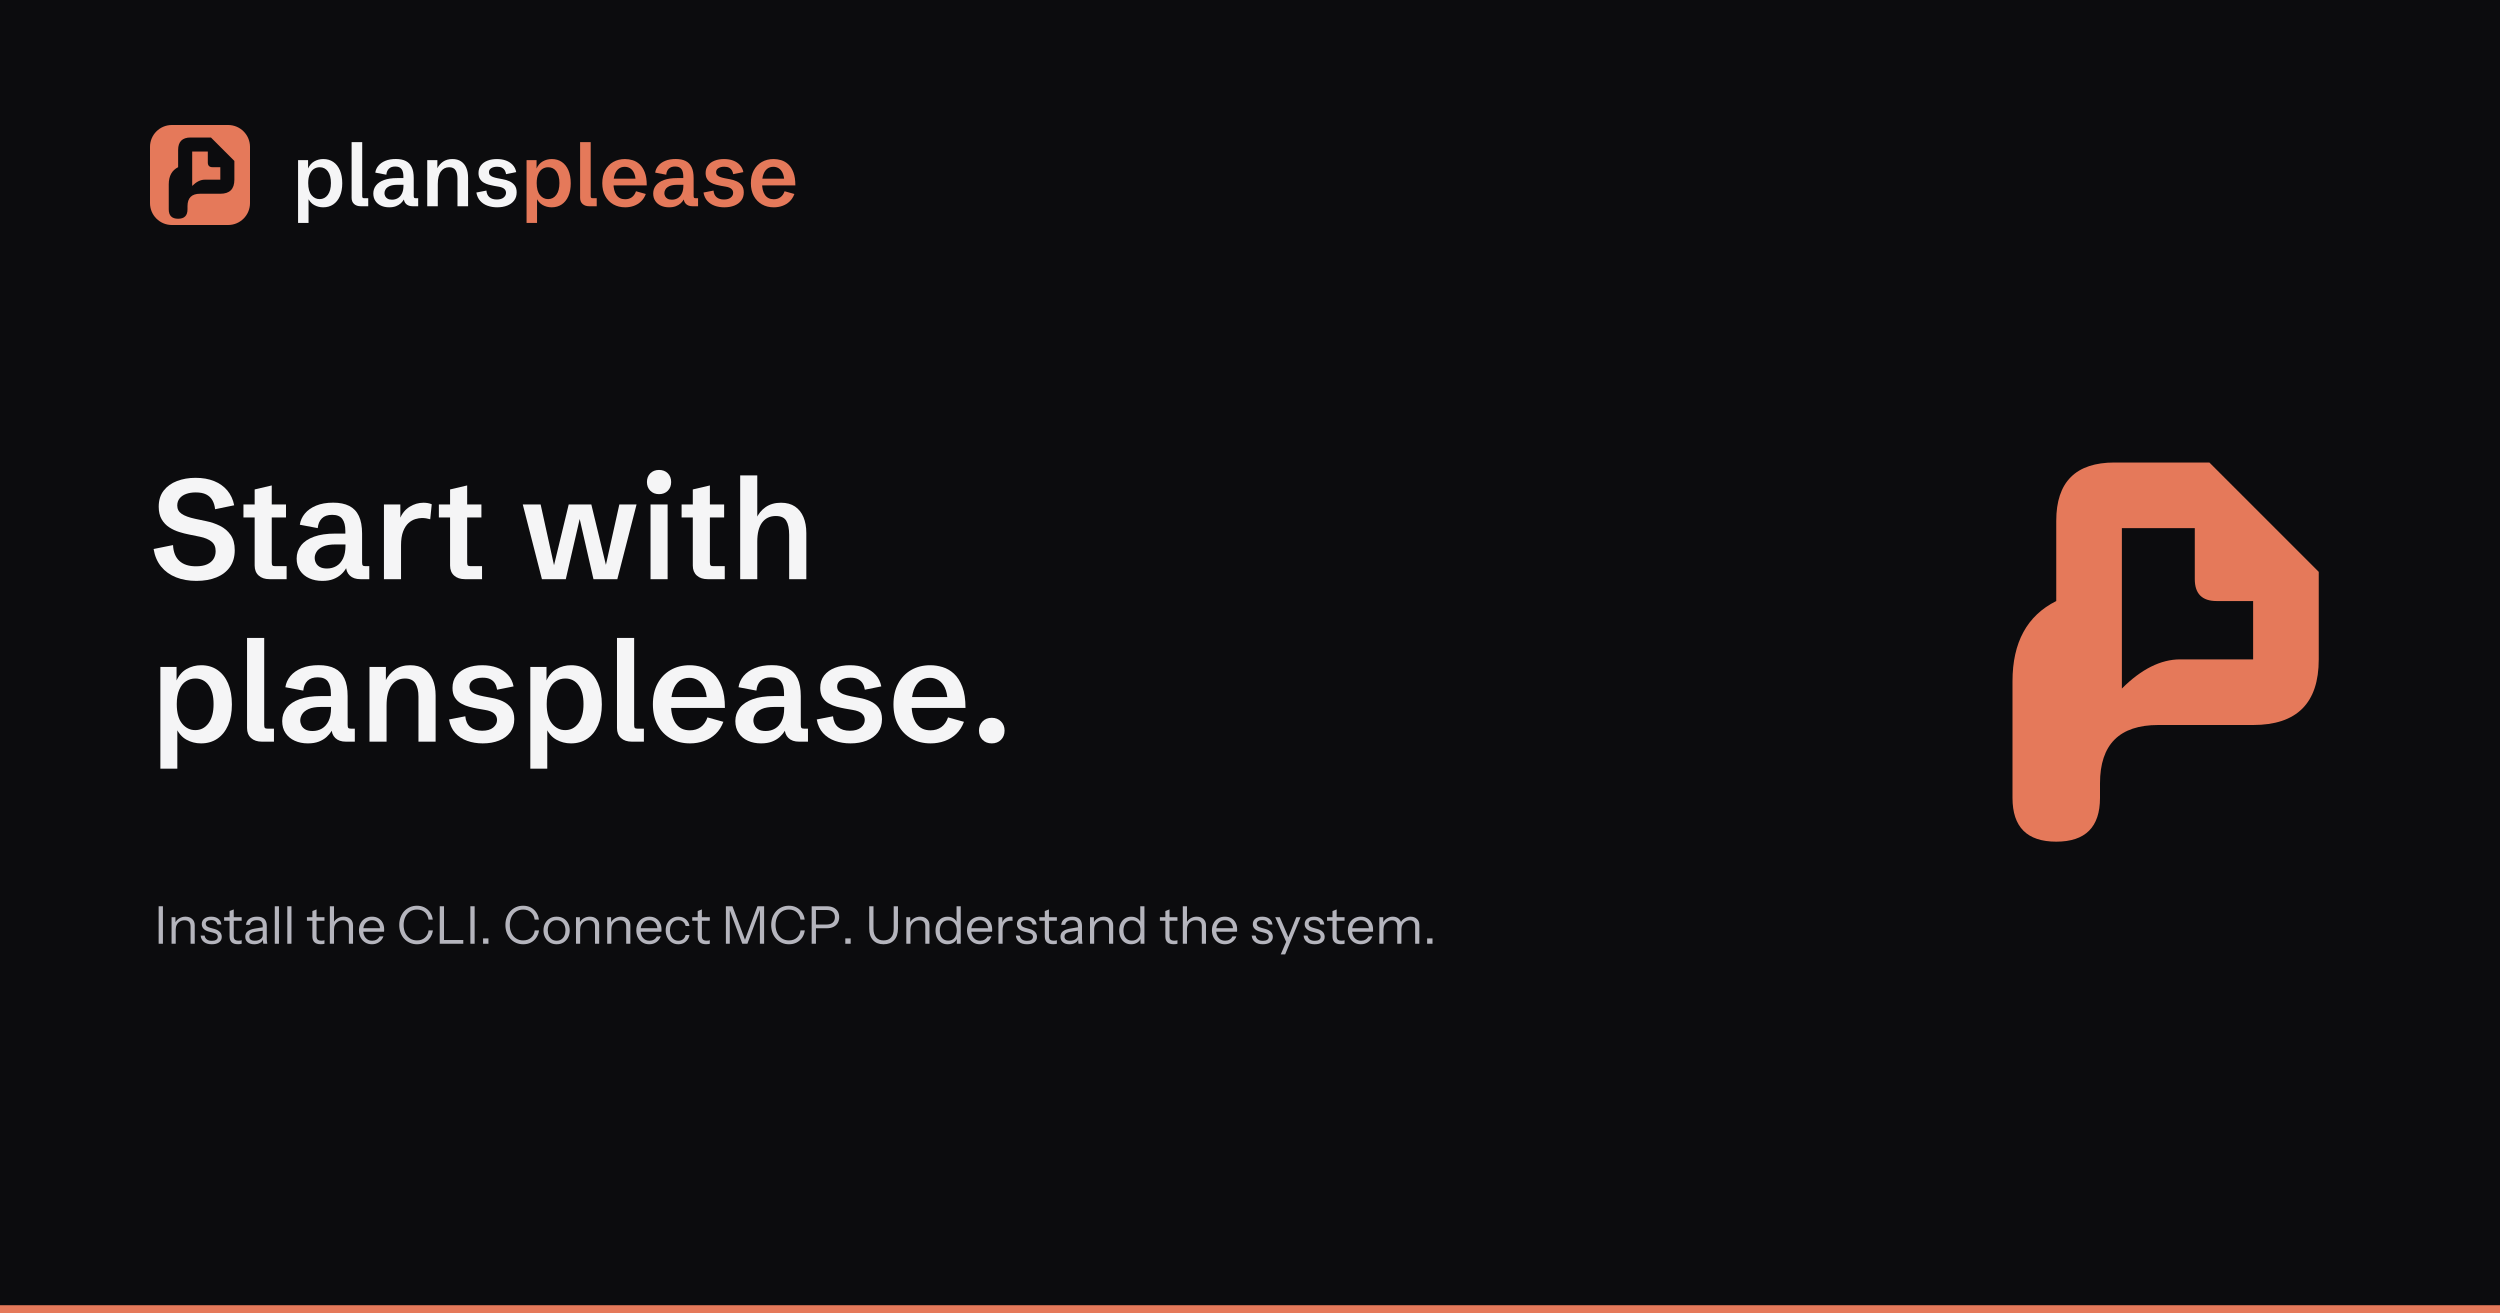
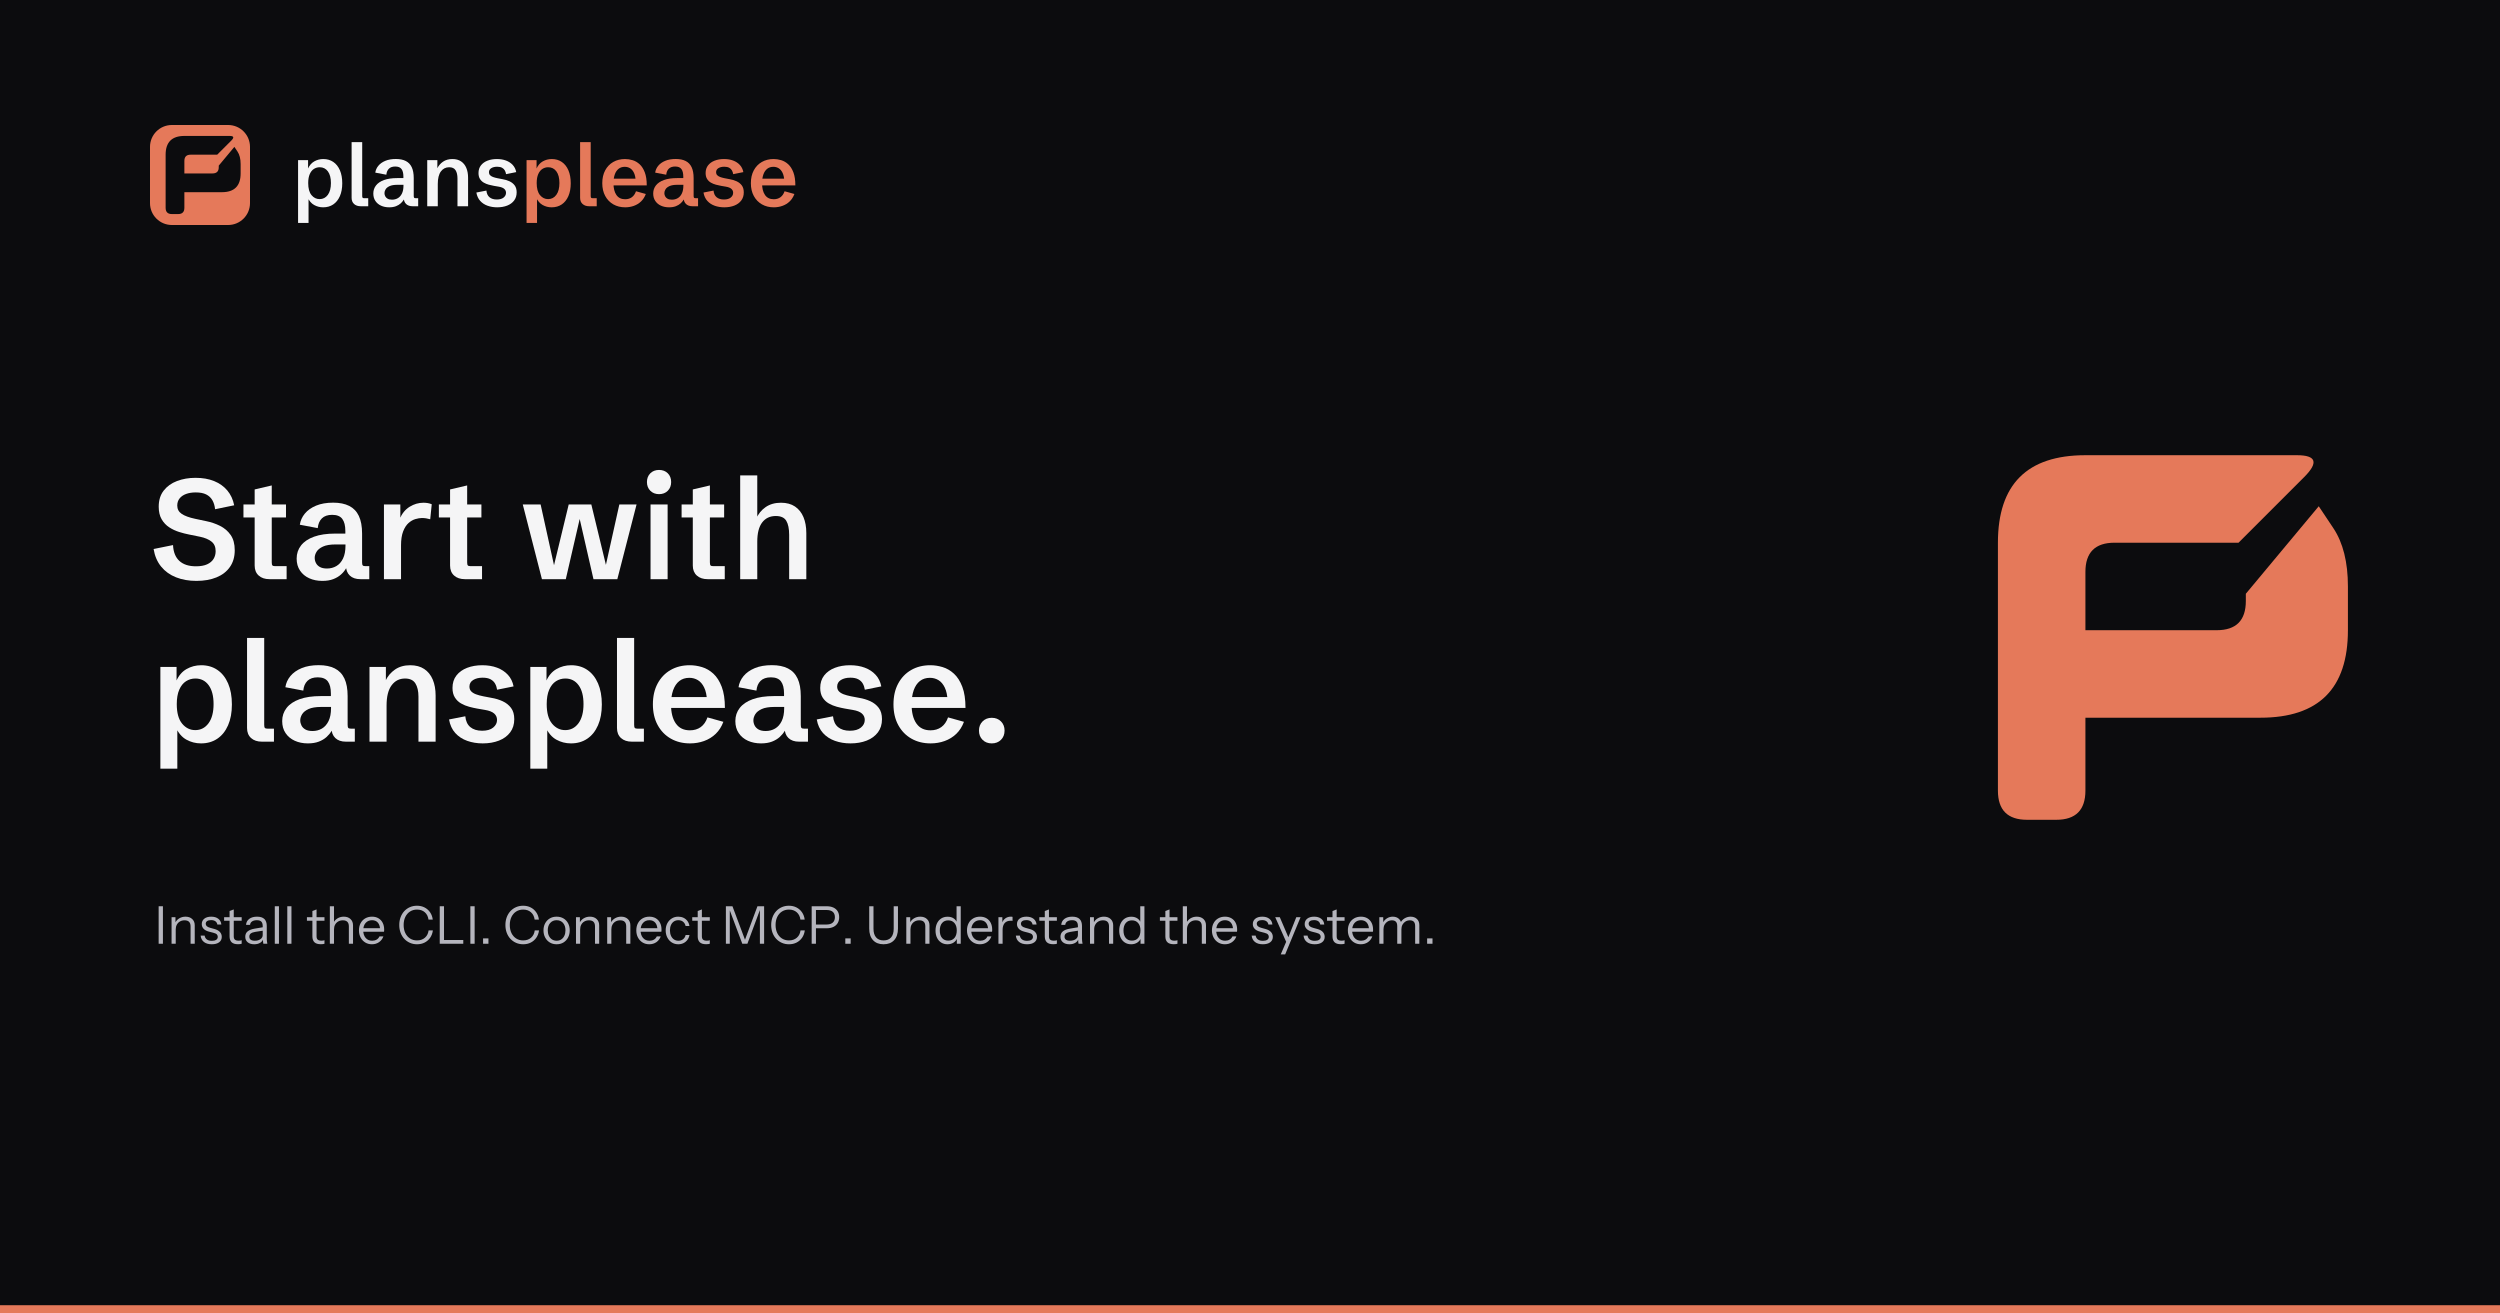
<svg xmlns="http://www.w3.org/2000/svg" viewBox="0 0 1200 630" width="1200" height="630">
  <rect width="1200" height="630" fill="#0c0c0e" />
  <path d="M0 629H1200" stroke="#e5795a" stroke-width="5" />
  <g transform="translate(72 60) scale(.75)">
    <rect width="64" height="64" rx="14" fill="#e5795a" />
-     <path d="M26 8H39L54 23V35Q54 44 45 44H32Q24 44 24 52V54Q24 60 18 60Q12 60 12 54V38Q12 30 18 27V16Q18 8 26 8Z M27 17H37V24Q37 27 40 27H45V35H35Q31 35 27 39Z" fill="#0c0c0e" fill-rule="evenodd" />
+     <path d="M22 7H51Q55 7 52 10L43 19H26Q22 19 22 23V53Q22 57 18 57H14Q10 57 10 53V19Q10 7 22 7Z M54 14L56 17Q58 20 58 25V31Q58 43 46 43H22V31H40Q44 31 44 27V26Z" fill="#0c0c0e" fill-rule="evenodd" />
  </g>
  <g fill="#f5f5f6">
    <path d="M143.076 106.998V76.852H147.875V81.363L147.793 81.035Q148.839 78.615 150.828 77.477Q152.817 76.339 155.176 76.339Q157.944 76.339 159.985 77.733Q162.025 79.128 163.153 81.732Q164.281 84.337 164.281 87.967Q164.281 91.556 163.143 94.15Q162.005 96.744 159.954 98.128Q157.903 99.513 155.114 99.513Q152.776 99.513 150.777 98.395Q148.777 97.277 147.629 94.714L148.101 94.611V106.998ZM153.412 95.575Q155.853 95.575 157.35 93.545Q158.847 91.515 158.847 87.844Q158.847 84.255 157.391 82.266Q155.935 80.276 153.453 80.276Q151.936 80.276 150.674 81.086Q149.413 81.896 148.675 83.588Q147.937 85.28 147.937 87.885Q147.937 91.74 149.526 93.658Q151.115 95.575 153.412 95.575Z" />
    <path d="M173.182 99.0Q171.151 99.0 169.962 97.923Q168.772 96.847 168.772 94.96V68.238H173.858V93.996Q173.858 94.693 174.053 94.919Q174.248 95.145 174.884 95.145H176.75V99.0Z" />
    <path d="M186.799 99.513Q184.646 99.513 182.923 98.733Q181.2 97.954 180.195 96.467Q179.19 94.98 179.19 92.909Q179.19 90.674 180.493 89.002Q181.795 87.331 184.348 86.408Q186.901 85.485 190.675 85.485H193.997L193.628 85.978V84.727Q193.628 82.348 192.726 81.138Q191.823 79.928 189.731 79.928Q187.742 79.928 186.676 80.974Q185.609 82.02 185.445 83.865L180.134 82.86Q180.4 81.035 181.621 79.559Q182.841 78.082 184.953 77.2Q187.065 76.318 190.039 76.318Q192.869 76.318 194.776 77.282Q196.684 78.246 197.637 80.266Q198.591 82.286 198.591 85.485V93.996Q198.591 94.693 198.786 94.919Q198.98 95.145 199.616 95.145H200.724V99.0H198.078Q196.068 99.0 194.94 97.923Q193.812 96.847 193.812 94.96V93.709L194.674 93.955Q194.387 94.837 193.833 95.801Q193.279 96.765 192.356 97.605Q191.434 98.446 190.07 98.979Q188.706 99.513 186.799 99.513ZM188.193 95.842Q189.731 95.842 190.972 95.114Q192.213 94.386 192.941 92.878Q193.669 91.371 193.669 89.074V88.705H190.757Q188.357 88.705 187.004 89.331Q185.65 89.956 185.097 90.869Q184.543 91.781 184.543 92.684Q184.543 93.463 184.902 94.191Q185.261 94.919 186.061 95.38Q186.86 95.842 188.193 95.842Z" />
    <path d="M205.071 99.0V76.852H209.932V81.917L209.788 81.015Q210.752 78.923 212.618 77.631Q214.484 76.339 217.15 76.339Q219.632 76.339 221.303 77.457Q222.975 78.574 223.826 80.594Q224.677 82.614 224.677 85.321V99.0H219.591V85.67Q219.591 83.168 218.678 81.722Q217.766 80.276 215.612 80.276Q213.131 80.276 211.634 82.286Q210.137 84.296 210.137 88.295V99.0Z" />
    <path d="M238.643 99.513Q236.182 99.513 234.059 98.764Q231.937 98.016 230.511 96.447Q229.086 94.878 228.655 92.417L233.475 91.474Q233.68 93.627 234.982 94.693Q236.284 95.76 238.458 95.76Q240.611 95.76 241.75 94.816Q242.888 93.873 242.888 92.561Q242.888 91.412 242.037 90.653Q241.186 89.895 239.319 89.587L237.043 89.197Q235.895 88.992 234.623 88.654Q233.352 88.315 232.224 87.669Q231.096 87.023 230.388 85.906Q229.681 84.788 229.681 83.065Q229.681 80.871 230.85 79.374Q232.019 77.877 234.018 77.108Q236.018 76.339 238.52 76.339Q240.96 76.339 242.898 77.067Q244.836 77.795 246.118 79.189Q247.399 80.584 247.789 82.614L242.908 83.599Q242.765 82.614 242.313 81.804Q241.862 80.994 240.97 80.512Q240.078 80.03 238.622 80.03Q236.92 80.03 235.812 80.717Q234.705 81.404 234.705 82.676Q234.705 83.517 235.208 84.06Q235.71 84.604 236.633 84.952Q237.556 85.301 238.807 85.547L241.268 86.019Q243.011 86.306 244.549 87.013Q246.087 87.721 247.041 88.992Q247.994 90.264 247.994 92.335Q247.994 94.632 246.784 96.242Q245.574 97.852 243.462 98.682Q241.35 99.513 238.643 99.513Z" />
  </g>
  <g fill="#e5795a">
    <path d="M252.752 106.998V76.852H257.551V81.363L257.469 81.035Q258.515 78.615 260.504 77.477Q262.493 76.339 264.852 76.339Q267.62 76.339 269.661 77.733Q271.701 79.128 272.829 81.732Q273.957 84.337 273.957 87.967Q273.957 91.556 272.819 94.15Q271.681 96.744 269.63 98.128Q267.579 99.513 264.79 99.513Q262.452 99.513 260.453 98.395Q258.453 97.277 257.305 94.714L257.776 94.611V106.998ZM263.088 95.575Q265.528 95.575 267.025 93.545Q268.522 91.515 268.522 87.844Q268.522 84.255 267.066 82.266Q265.61 80.276 263.129 80.276Q261.611 80.276 260.35 81.086Q259.089 81.896 258.351 83.588Q257.612 85.28 257.612 87.885Q257.612 91.74 259.202 93.658Q260.791 95.575 263.088 95.575Z" />
    <path d="M282.857 99.0Q280.827 99.0 279.638 97.923Q278.448 96.847 278.448 94.96V68.238H283.534V93.996Q283.534 94.693 283.729 94.919Q283.924 95.145 284.56 95.145H286.426V99.0Z" />
    <path d="M300.104 99.513Q296.885 99.513 294.403 98.098Q291.922 96.683 290.507 94.078Q289.092 91.474 289.092 87.926Q289.092 84.378 290.486 81.773Q291.881 79.169 294.342 77.754Q296.803 76.339 300.022 76.339Q301.827 76.339 303.663 76.893Q305.498 77.446 307.026 78.851Q308.554 80.256 309.497 82.727Q310.44 85.198 310.44 88.992H292.353V85.772H305.929L305.149 86.941Q305.026 84.46 304.298 82.953Q303.57 81.445 302.432 80.758Q301.294 80.071 299.899 80.071Q298.136 80.071 296.926 81.025Q295.716 81.979 295.09 83.752Q294.465 85.526 294.465 87.946Q294.465 91.556 295.88 93.596Q297.295 95.637 300.063 95.637Q301.95 95.637 303.283 94.673Q304.616 93.709 305.272 91.802L309.989 93.114Q309.189 95.268 307.713 96.683Q306.236 98.098 304.268 98.805Q302.299 99.513 300.104 99.513Z" />
    <path d="M321.146 99.513Q318.992 99.513 317.27 98.733Q315.547 97.954 314.542 96.467Q313.537 94.98 313.537 92.909Q313.537 90.674 314.839 89.002Q316.142 87.331 318.695 86.408Q321.248 85.485 325.021 85.485H328.344L327.975 85.978V84.727Q327.975 82.348 327.072 81.138Q326.17 79.928 324.078 79.928Q322.089 79.928 321.022 80.974Q319.956 82.02 319.792 83.865L314.48 82.86Q314.747 81.035 315.967 79.559Q317.188 78.082 319.3 77.2Q321.412 76.318 324.386 76.318Q327.216 76.318 329.123 77.282Q331.03 78.246 331.984 80.266Q332.938 82.286 332.938 85.485V93.996Q332.938 94.693 333.132 94.919Q333.327 95.145 333.963 95.145H335.07V99.0H332.425Q330.415 99.0 329.287 97.923Q328.159 96.847 328.159 94.96V93.709L329.021 93.955Q328.733 94.837 328.18 95.801Q327.626 96.765 326.703 97.605Q325.78 98.446 324.417 98.979Q323.053 99.513 321.146 99.513ZM322.54 95.842Q324.078 95.842 325.319 95.114Q326.56 94.386 327.288 92.878Q328.016 91.371 328.016 89.074V88.705H325.104Q322.704 88.705 321.351 89.331Q319.997 89.956 319.443 90.869Q318.89 91.781 318.89 92.684Q318.89 93.463 319.249 94.191Q319.607 94.919 320.407 95.38Q321.207 95.842 322.54 95.842Z" />
    <path d="M347.662 99.513Q345.201 99.513 343.079 98.764Q340.956 98.016 339.531 96.447Q338.105 94.878 337.675 92.417L342.494 91.474Q342.699 93.627 344.001 94.693Q345.304 95.76 347.478 95.76Q349.631 95.76 350.769 94.816Q351.907 93.873 351.907 92.561Q351.907 91.412 351.056 90.653Q350.205 89.895 348.339 89.587L346.062 89.197Q344.914 88.992 343.643 88.654Q342.371 88.315 341.243 87.669Q340.115 87.023 339.408 85.906Q338.7 84.788 338.7 83.065Q338.7 80.871 339.869 79.374Q341.038 77.877 343.038 77.108Q345.037 76.339 347.539 76.339Q349.979 76.339 351.917 77.067Q353.855 77.795 355.137 79.189Q356.419 80.584 356.809 82.614L351.928 83.599Q351.784 82.614 351.333 81.804Q350.882 80.994 349.99 80.512Q349.098 80.03 347.642 80.03Q345.939 80.03 344.832 80.717Q343.725 81.404 343.725 82.676Q343.725 83.517 344.227 84.06Q344.729 84.604 345.652 84.952Q346.575 85.301 347.826 85.547L350.287 86.019Q352.03 86.306 353.568 87.013Q355.106 87.721 356.06 88.992Q357.014 90.264 357.014 92.335Q357.014 94.632 355.804 96.242Q354.594 97.852 352.481 98.682Q350.369 99.513 347.662 99.513Z" />
    <path d="M371.431 99.513Q368.211 99.513 365.729 98.098Q363.248 96.683 361.833 94.078Q360.418 91.474 360.418 87.926Q360.418 84.378 361.812 81.773Q363.207 79.169 365.668 77.754Q368.129 76.339 371.349 76.339Q373.153 76.339 374.989 76.893Q376.824 77.446 378.352 78.851Q379.88 80.256 380.823 82.727Q381.767 85.198 381.767 88.992H363.679V85.772H377.255L376.476 86.941Q376.353 84.46 375.625 82.953Q374.896 81.445 373.758 80.758Q372.62 80.071 371.226 80.071Q369.462 80.071 368.252 81.025Q367.042 81.979 366.417 83.752Q365.791 85.526 365.791 87.946Q365.791 91.556 367.206 93.596Q368.621 95.637 371.39 95.637Q373.276 95.637 374.609 94.673Q375.942 93.709 376.599 91.802L381.315 93.114Q380.516 95.268 379.039 96.683Q377.562 98.098 375.594 98.805Q373.625 99.513 371.431 99.513Z" />
  </g>
  <g fill="#f5f5f6">
    <path d="M94.279 278.83Q88.867 278.83 84.518 277.12Q80.168 275.41 77.362 271.99Q74.557 268.57 73.727 263.523L83.057 261.631Q83.289 266.678 86.111 269.251Q88.934 271.824 94.047 271.824Q97.334 271.824 99.409 270.878Q101.484 269.932 102.497 268.288Q103.51 266.645 103.51 264.553Q103.51 261.498 101.468 259.921Q99.426 258.344 96.039 257.646L90.66 256.551Q88.469 256.119 85.962 255.339Q83.455 254.559 81.23 253.114Q79.006 251.67 77.595 249.263Q76.184 246.855 76.184 243.203Q76.184 238.555 78.574 235.483Q80.965 232.412 84.982 230.885Q89.0 229.357 93.848 229.357Q98.928 229.357 102.779 230.918Q106.631 232.479 109.104 235.417Q111.578 238.355 112.408 242.539L103.244 244.432Q102.979 241.908 101.933 240.099Q100.887 238.289 98.961 237.326Q97.035 236.363 93.947 236.363Q91.324 236.363 89.332 237.094Q87.34 237.824 86.211 239.235Q85.082 240.646 85.082 242.672Q85.082 245.229 87.24 246.673Q89.398 248.117 93.615 249.014L99.094 250.176Q102.514 250.873 105.618 252.417Q108.723 253.961 110.698 256.767Q112.674 259.572 112.674 264.121Q112.674 268.836 110.366 272.14Q108.059 275.443 103.925 277.137Q99.791 278.83 94.279 278.83Z" />
    <path d="M129.342 278.0Q126.088 278.0 124.162 276.257Q122.236 274.514 122.236 271.459V248.383H116.857V242.141H122.236V234.936L130.438 233.01V242.141H137.277V248.383H130.438V269.898Q130.438 271.027 130.753 271.393Q131.068 271.758 132.098 271.758H137.576V278.0Z" />
    <path d="M154.709 278.83Q151.223 278.83 148.434 277.568Q145.645 276.307 144.018 273.899Q142.391 271.492 142.391 268.139Q142.391 264.52 144.499 261.813Q146.607 259.107 150.741 257.613Q154.875 256.119 160.984 256.119H166.363L165.766 256.916V254.891Q165.766 251.039 164.305 249.08Q162.844 247.121 159.457 247.121Q156.236 247.121 154.51 248.814Q152.783 250.508 152.518 253.496L143.918 251.869Q144.35 248.914 146.325 246.523Q148.301 244.133 151.721 242.705Q155.141 241.277 159.955 241.277Q164.537 241.277 167.625 242.838Q170.713 244.398 172.257 247.669Q173.801 250.939 173.801 256.119V269.898Q173.801 271.027 174.116 271.393Q174.432 271.758 175.461 271.758H177.254V278.0H172.971Q169.717 278.0 167.891 276.257Q166.064 274.514 166.064 271.459V269.434L167.459 269.832Q166.994 271.26 166.098 272.82Q165.201 274.381 163.707 275.742Q162.213 277.104 160.005 277.967Q157.797 278.83 154.709 278.83ZM156.967 272.887Q159.457 272.887 161.466 271.708Q163.475 270.529 164.653 268.089Q165.832 265.648 165.832 261.93V261.332H161.117Q157.232 261.332 155.041 262.345Q152.85 263.357 151.953 264.835Q151.057 266.312 151.057 267.773Q151.057 269.035 151.638 270.214Q152.219 271.393 153.514 272.14Q154.809 272.887 156.967 272.887Z" />
    <path d="M184.293 278.0V242.141H192.162V250.043L191.863 249.047Q193.523 245.162 196.645 243.236Q199.766 241.311 203.285 241.311Q204.281 241.311 205.294 241.477Q206.307 241.643 207.236 242.041L206.506 249.246Q204.48 248.648 202.555 248.648Q201.127 248.648 199.384 249.163Q197.641 249.678 196.08 251.072Q194.52 252.467 193.507 255.073Q192.494 257.68 192.494 261.83V278.0Z" />
    <path d="M223.141 278.0Q219.887 278.0 217.961 276.257Q216.035 274.514 216.035 271.459V248.383H210.656V242.141H216.035V234.936L224.236 233.01V242.141H231.076V248.383H224.236V269.898Q224.236 271.027 224.552 271.393Q224.867 271.758 225.896 271.758H231.375V278.0Z" />
    <path d="" />
    <path d="M260.129 278.0 250.932 242.141H259.498L266.371 273.318H265.441L272.979 242.141H283.836L291.406 273.484H290.311L297.283 242.141H305.551L296.32 278.0H284.865L277.527 245.926H278.988L271.584 278.0Z" />
    <path d="M312.258 278.0V242.141H320.459V278.0ZM316.342 237.193Q313.785 237.193 312.158 235.566Q310.531 233.939 310.531 231.383Q310.531 228.793 312.158 227.183Q313.785 225.572 316.342 225.572Q318.932 225.572 320.542 227.183Q322.152 228.793 322.152 231.383Q322.152 233.939 320.542 235.566Q318.932 237.193 316.342 237.193Z" />
    <path d="M339.65 278.0Q336.396 278.0 334.471 276.257Q332.545 274.514 332.545 271.459V248.383H327.166V242.141H332.545V234.936L340.746 233.01V242.141H347.586V248.383H340.746V269.898Q340.746 271.027 341.062 271.393Q341.377 271.758 342.406 271.758H347.885V278.0Z" />
    <path d="M355.289 278.0V228.195H363.49V250.574L362.926 249.08Q364.453 245.527 367.491 243.419Q370.529 241.311 374.879 241.311Q378.896 241.311 381.586 243.12Q384.275 244.93 385.653 248.2Q387.031 251.471 387.031 255.854V278.0H378.797V256.75Q378.797 252.301 377.419 249.993Q376.041 247.686 372.389 247.686Q368.205 247.686 365.848 250.773Q363.49 253.861 363.49 260.037V278.0Z" />
  </g>
  <g fill="#f5f5f6">
    <path d="M76.98 368.949V320.141H84.75V327.445L84.617 326.914Q86.311 322.996 89.531 321.153Q92.752 319.311 96.57 319.311Q101.053 319.311 104.356 321.568Q107.66 323.826 109.486 328.043Q111.312 332.26 111.312 338.137Q111.312 343.947 109.47 348.147Q107.627 352.348 104.307 354.589Q100.986 356.83 96.471 356.83Q92.686 356.83 89.448 355.021Q86.211 353.211 84.352 349.061L85.115 348.895V368.949ZM93.715 350.455Q97.666 350.455 100.09 347.168Q102.514 343.881 102.514 337.938Q102.514 332.127 100.156 328.906Q97.799 325.686 93.781 325.686Q91.324 325.686 89.282 326.997Q87.24 328.309 86.045 331.048Q84.85 333.787 84.85 338.004Q84.85 344.246 87.423 347.351Q89.996 350.455 93.715 350.455Z" />
    <path d="M125.723 356.0Q122.436 356.0 120.51 354.257Q118.584 352.514 118.584 349.459V306.195H126.818V347.898Q126.818 349.027 127.134 349.393Q127.449 349.758 128.479 349.758H131.5V356.0Z" />
    <path d="M147.77 356.83Q144.283 356.83 141.494 355.568Q138.705 354.307 137.078 351.899Q135.451 349.492 135.451 346.139Q135.451 342.52 137.56 339.813Q139.668 337.107 143.802 335.613Q147.936 334.119 154.045 334.119H159.424L158.826 334.916V332.891Q158.826 329.039 157.365 327.08Q155.904 325.121 152.518 325.121Q149.297 325.121 147.57 326.814Q145.844 328.508 145.578 331.496L136.979 329.869Q137.41 326.914 139.386 324.523Q141.361 322.133 144.781 320.705Q148.201 319.277 153.016 319.277Q157.598 319.277 160.686 320.838Q163.773 322.398 165.317 325.669Q166.861 328.939 166.861 334.119V347.898Q166.861 349.027 167.177 349.393Q167.492 349.758 168.521 349.758H170.314V356.0H166.031Q162.777 356.0 160.951 354.257Q159.125 352.514 159.125 349.459V347.434L160.52 347.832Q160.055 349.26 159.158 350.82Q158.262 352.381 156.768 353.742Q155.273 355.104 153.065 355.967Q150.857 356.83 147.77 356.83ZM150.027 350.887Q152.518 350.887 154.526 349.708Q156.535 348.529 157.714 346.089Q158.893 343.648 158.893 339.93V339.332H154.178Q150.293 339.332 148.102 340.345Q145.91 341.357 145.014 342.835Q144.117 344.312 144.117 345.773Q144.117 347.035 144.698 348.214Q145.279 349.393 146.574 350.14Q147.869 350.887 150.027 350.887Z" />
    <path d="M177.354 356.0V320.141H185.223V328.342L184.99 326.881Q186.551 323.494 189.572 321.402Q192.594 319.311 196.91 319.311Q200.928 319.311 203.634 321.12Q206.34 322.93 207.718 326.2Q209.096 329.471 209.096 333.854V356.0H200.861V334.418Q200.861 330.367 199.384 328.026Q197.906 325.686 194.42 325.686Q190.402 325.686 187.979 328.939Q185.555 332.193 185.555 338.668V356.0Z" />
    <path d="M231.707 356.83Q227.723 356.83 224.286 355.618Q220.85 354.406 218.542 351.866Q216.234 349.326 215.537 345.342L223.34 343.814Q223.672 347.301 225.78 349.027Q227.889 350.754 231.408 350.754Q234.895 350.754 236.737 349.227Q238.58 347.699 238.58 345.574Q238.58 343.715 237.202 342.486Q235.824 341.258 232.803 340.76L229.117 340.129Q227.258 339.797 225.199 339.249Q223.141 338.701 221.314 337.655Q219.488 336.609 218.343 334.8Q217.197 332.99 217.197 330.201Q217.197 326.648 219.09 324.225Q220.982 321.801 224.22 320.556Q227.457 319.311 231.508 319.311Q235.459 319.311 238.597 320.489Q241.734 321.668 243.81 323.926Q245.885 326.184 246.516 329.471L238.613 331.064Q238.381 329.471 237.65 328.159Q236.92 326.848 235.476 326.067Q234.031 325.287 231.674 325.287Q228.918 325.287 227.125 326.399Q225.332 327.512 225.332 329.57Q225.332 330.932 226.146 331.812Q226.959 332.691 228.453 333.256Q229.947 333.82 231.973 334.219L235.957 334.982Q238.779 335.447 241.27 336.593Q243.76 337.738 245.304 339.797Q246.848 341.855 246.848 345.209Q246.848 348.928 244.889 351.534Q242.93 354.141 239.51 355.485Q236.09 356.83 231.707 356.83Z" />
    <path d="M254.551 368.949V320.141H262.32V327.445L262.188 326.914Q263.881 322.996 267.102 321.153Q270.322 319.311 274.141 319.311Q278.623 319.311 281.927 321.568Q285.23 323.826 287.057 328.043Q288.883 332.26 288.883 338.137Q288.883 343.947 287.04 348.147Q285.197 352.348 281.877 354.589Q278.557 356.83 274.041 356.83Q270.256 356.83 267.019 355.021Q263.781 353.211 261.922 349.061L262.686 348.895V368.949ZM271.285 350.455Q275.236 350.455 277.66 347.168Q280.084 343.881 280.084 337.938Q280.084 332.127 277.727 328.906Q275.369 325.686 271.352 325.686Q268.895 325.686 266.853 326.997Q264.811 328.309 263.615 331.048Q262.42 333.787 262.42 338.004Q262.42 344.246 264.993 347.351Q267.566 350.455 271.285 350.455Z" />
    <path d="M303.293 356.0Q300.006 356.0 298.08 354.257Q296.154 352.514 296.154 349.459V306.195H304.389V347.898Q304.389 349.027 304.704 349.393Q305.02 349.758 306.049 349.758H309.07V356.0Z" />
    <path d="M331.217 356.83Q326.004 356.83 321.986 354.539Q317.969 352.248 315.678 348.031Q313.387 343.814 313.387 338.07Q313.387 332.326 315.645 328.109Q317.902 323.893 321.887 321.602Q325.871 319.311 331.084 319.311Q334.006 319.311 336.978 320.207Q339.949 321.104 342.423 323.378Q344.896 325.652 346.424 329.653Q347.951 333.654 347.951 339.797H318.666V334.584H340.646L339.385 336.477Q339.186 332.459 338.007 330.019Q336.828 327.578 334.985 326.466Q333.143 325.354 330.885 325.354Q328.029 325.354 326.07 326.897Q324.111 328.441 323.099 331.313Q322.086 334.186 322.086 338.104Q322.086 343.947 324.377 347.251Q326.668 350.555 331.15 350.555Q334.205 350.555 336.363 348.994Q338.521 347.434 339.584 344.346L347.221 346.471Q345.926 349.957 343.535 352.248Q341.145 354.539 337.957 355.685Q334.77 356.83 331.217 356.83Z" />
    <path d="M365.283 356.83Q361.797 356.83 359.008 355.568Q356.219 354.307 354.592 351.899Q352.965 349.492 352.965 346.139Q352.965 342.52 355.073 339.813Q357.182 337.107 361.315 335.613Q365.449 334.119 371.559 334.119H376.938L376.34 334.916V332.891Q376.34 329.039 374.879 327.08Q373.418 325.121 370.031 325.121Q366.811 325.121 365.084 326.814Q363.357 328.508 363.092 331.496L354.492 329.869Q354.924 326.914 356.899 324.523Q358.875 322.133 362.295 320.705Q365.715 319.277 370.529 319.277Q375.111 319.277 378.199 320.838Q381.287 322.398 382.831 325.669Q384.375 328.939 384.375 334.119V347.898Q384.375 349.027 384.69 349.393Q385.006 349.758 386.035 349.758H387.828V356.0H383.545Q380.291 356.0 378.465 354.257Q376.639 352.514 376.639 349.459V347.434L378.033 347.832Q377.568 349.26 376.672 350.82Q375.775 352.381 374.281 353.742Q372.787 355.104 370.579 355.967Q368.371 356.83 365.283 356.83ZM367.541 350.887Q370.031 350.887 372.04 349.708Q374.049 348.529 375.228 346.089Q376.406 343.648 376.406 339.93V339.332H371.691Q367.807 339.332 365.615 340.345Q363.424 341.357 362.527 342.835Q361.631 344.312 361.631 345.773Q361.631 347.035 362.212 348.214Q362.793 349.393 364.088 350.14Q365.383 350.887 367.541 350.887Z" />
    <path d="M408.215 356.83Q404.23 356.83 400.794 355.618Q397.357 354.406 395.05 351.866Q392.742 349.326 392.045 345.342L399.848 343.814Q400.18 347.301 402.288 349.027Q404.396 350.754 407.916 350.754Q411.402 350.754 413.245 349.227Q415.088 347.699 415.088 345.574Q415.088 343.715 413.71 342.486Q412.332 341.258 409.311 340.76L405.625 340.129Q403.766 339.797 401.707 339.249Q399.648 338.701 397.822 337.655Q395.996 336.609 394.851 334.8Q393.705 332.99 393.705 330.201Q393.705 326.648 395.598 324.225Q397.49 321.801 400.728 320.556Q403.965 319.311 408.016 319.311Q411.967 319.311 415.104 320.489Q418.242 321.668 420.317 323.926Q422.393 326.184 423.023 329.471L415.121 331.064Q414.889 329.471 414.158 328.159Q413.428 326.848 411.983 326.067Q410.539 325.287 408.182 325.287Q405.426 325.287 403.633 326.399Q401.84 327.512 401.84 329.57Q401.84 330.932 402.653 331.812Q403.467 332.691 404.961 333.256Q406.455 333.82 408.48 334.219L412.465 334.982Q415.287 335.447 417.777 336.593Q420.268 337.738 421.812 339.797Q423.355 341.855 423.355 345.209Q423.355 348.928 421.396 351.534Q419.438 354.141 416.018 355.485Q412.598 356.83 408.215 356.83Z" />
    <path d="M446.697 356.83Q441.484 356.83 437.467 354.539Q433.449 352.248 431.158 348.031Q428.867 343.814 428.867 338.07Q428.867 332.326 431.125 328.109Q433.383 323.893 437.367 321.602Q441.352 319.311 446.564 319.311Q449.486 319.311 452.458 320.207Q455.43 321.104 457.903 323.378Q460.377 325.652 461.904 329.653Q463.432 333.654 463.432 339.797H434.146V334.584H456.127L454.865 336.477Q454.666 332.459 453.487 330.019Q452.309 327.578 450.466 326.466Q448.623 325.354 446.365 325.354Q443.51 325.354 441.551 326.897Q439.592 328.441 438.579 331.313Q437.566 334.186 437.566 338.104Q437.566 343.947 439.857 347.251Q442.148 350.555 446.631 350.555Q449.686 350.555 451.844 348.994Q454.002 347.434 455.064 344.346L462.701 346.471Q461.406 349.957 459.016 352.248Q456.625 354.539 453.438 355.685Q450.25 356.83 446.697 356.83Z" />
    <path d="M476.049 356.83Q473.359 356.83 471.633 355.12Q469.906 353.41 469.906 350.688Q469.906 347.998 471.633 346.271Q473.359 344.545 476.049 344.545Q478.738 344.545 480.465 346.271Q482.191 347.998 482.191 350.688Q482.191 353.41 480.465 355.12Q478.738 356.83 476.049 356.83Z" />
  </g>
  <g fill="#b5b5bd">
    <path d="M76.15 453.0V435.0H78.2V453.0Z" />
    <path d="M82.35 453.0V440.25H84.225V443.25H84.35V453.0ZM91.475 453.0V444.65Q91.475 443.2 90.75 442.475Q90.025 441.75 88.6 441.75Q87.35 441.75 86.387 442.3Q85.425 442.85 84.887 443.825Q84.35 444.8 84.35 446.1L84.025 443.075Q84.675 441.65 86.012 440.825Q87.35 440.0 89.05 440.0Q91.05 440.0 92.262 441.137Q93.475 442.275 93.475 444.125V453.0Z" />
    <path d="M101.65 453.25Q99.3 453.25 97.9 452.163Q96.5 451.075 96.3 449.075H98.225Q98.4 450.3 99.3 450.95Q100.2 451.6 101.7 451.6Q103.025 451.6 103.775 451.1Q104.525 450.6 104.525 449.675Q104.525 449.025 104.1 448.538Q103.675 448.05 102.4 447.725L100.35 447.2Q98.6 446.75 97.725 445.812Q96.85 444.875 96.85 443.575Q96.85 441.925 98.075 440.962Q99.3 440.0 101.4 440.0Q103.475 440.0 104.775 441.0Q106.075 442.0 106.25 443.775H104.325Q104.15 442.75 103.375 442.2Q102.6 441.65 101.325 441.65Q100.1 441.65 99.425 442.112Q98.75 442.575 98.75 443.425Q98.75 444.075 99.237 444.55Q99.725 445.025 100.875 445.35L102.875 445.9Q104.65 446.375 105.55 447.35Q106.45 448.325 106.45 449.7Q106.45 451.375 105.175 452.312Q103.9 453.25 101.65 453.25Z" />
    <path d="M114.25 453.225Q112.125 453.225 111.162 452.263Q110.2 451.3 110.2 449.475V437.275L112.2 436.525V449.45Q112.2 450.525 112.75 451.025Q113.3 451.525 114.55 451.525Q115.05 451.525 115.412 451.462Q115.775 451.4 116 451.3V453.0Q115.75 453.1 115.287 453.163Q114.825 453.225 114.25 453.225ZM107.575 441.95V440.25H116V441.95Z" />
    <path d="M126.4 453.0Q126.3 452.575 126.262 452.025Q126.225 451.475 126.225 450.625H126.1V444.525Q126.1 443.075 125.438 442.387Q124.775 441.7 123.3 441.7Q121.85 441.7 120.987 442.288Q120.125 442.875 120.025 443.95H118.1Q118.225 442.1 119.65 441.05Q121.075 440.0 123.375 440.0Q125.75 440.0 126.9 441.125Q128.05 442.25 128.05 444.5V450.625Q128.05 451.175 128.125 451.763Q128.2 452.35 128.325 453.0ZM122.025 453.25Q120.05 453.25 118.887 452.288Q117.725 451.325 117.725 449.65Q117.725 447.975 118.875 447.05Q120.025 446.125 122.225 445.75L126.675 445.0V446.65L122.525 447.3Q121.125 447.525 120.4 448.05Q119.675 448.575 119.675 449.575Q119.675 450.55 120.337 451.05Q121 451.55 122.3 451.55Q123.975 451.55 125.037 450.788Q126.1 450.025 126.1 448.8L126.425 450.575Q126.025 451.85 124.862 452.55Q123.7 453.25 122.025 453.25Z" />
    <path d="M131.9 453.0V435.0H133.9V453.0Z" />
    <path d="M137.9 453.0V435.0H139.9V453.0Z" />
    <path d="" />
    <path d="M154 453.225Q151.875 453.225 150.912 452.263Q149.95 451.3 149.95 449.475V437.275L151.95 436.525V449.45Q151.95 450.525 152.5 451.025Q153.05 451.525 154.3 451.525Q154.8 451.525 155.162 451.462Q155.525 451.4 155.75 451.3V453.0Q155.5 453.1 155.037 453.163Q154.575 453.225 154 453.225ZM147.325 441.95V440.25H155.75V441.95Z" />
    <path d="M158.325 453.0V435.0H160.325V453.0ZM167.45 453.0V444.65Q167.45 443.2 166.725 442.475Q166.0 441.75 164.575 441.75Q163.325 441.75 162.362 442.3Q161.4 442.85 160.862 443.825Q160.325 444.8 160.325 446.1L160.0 443.075Q160.65 441.65 161.987 440.825Q163.325 440.0 165.025 440.0Q167.025 440.0 168.237 441.137Q169.45 442.275 169.45 444.125V453.0Z" />
    <path d="M178.525 453.25Q176.7 453.25 175.3 452.387Q173.9 451.525 173.1 450.025Q172.3 448.525 172.3 446.575Q172.3 444.625 173.087 443.137Q173.875 441.65 175.3 440.825Q176.725 440.0 178.575 440.0Q180.35 440.0 181.662 440.775Q182.975 441.55 183.688 442.95Q184.4 444.35 184.4 446.25Q184.4 446.5 184.387 446.725Q184.375 446.95 184.325 447.225H173.8V445.55H183.1L182.45 446.475Q182.45 444.175 181.438 442.938Q180.425 441.7 178.575 441.7Q176.675 441.7 175.512 443.012Q174.35 444.325 174.35 446.55Q174.35 448.825 175.512 450.188Q176.675 451.55 178.625 451.55Q179.85 451.55 180.775 451.013Q181.7 450.475 182.125 449.475H184.025Q183.4 451.225 181.938 452.238Q180.475 453.25 178.525 453.25Z" />
    <path d="" />
    <path d="M200.175 453.25Q198.325 453.25 196.762 452.562Q195.2 451.875 194.05 450.637Q192.9 449.4 192.275 447.712Q191.65 446.025 191.65 444.0Q191.65 441.975 192.275 440.288Q192.9 438.6 194.037 437.363Q195.175 436.125 196.737 435.438Q198.3 434.75 200.15 434.75Q202.175 434.75 203.787 435.575Q205.4 436.4 206.437 437.9Q207.475 439.4 207.725 441.4H205.675Q205.375 439.175 203.912 437.888Q202.45 436.6 200.175 436.6Q198.25 436.6 196.8 437.538Q195.35 438.475 194.55 440.138Q193.75 441.8 193.75 444.0Q193.75 446.2 194.55 447.862Q195.35 449.525 196.8 450.462Q198.25 451.4 200.15 451.4Q202.475 451.4 203.962 450.1Q205.45 448.8 205.725 446.6H207.775Q207.525 448.6 206.487 450.1Q205.45 451.6 203.837 452.425Q202.225 453.25 200.175 453.25Z" />
    <path d="M211.075 453.0V435.0H213.125V453.0ZM212.125 453.0V451.2H222.375V453.0Z" />
    <path d="M225.775 453.0V435.0H227.825V453.0Z" />
    <path d="M231.875 453.0V450.425H234.45V453.0Z" />
    <path d="" />
    <path d="M251.125 453.25Q249.275 453.25 247.712 452.562Q246.15 451.875 245 450.637Q243.85 449.4 243.225 447.712Q242.6 446.025 242.6 444.0Q242.6 441.975 243.225 440.288Q243.85 438.6 244.987 437.363Q246.125 436.125 247.687 435.438Q249.25 434.75 251.1 434.75Q253.125 434.75 254.737 435.575Q256.35 436.4 257.387 437.9Q258.425 439.4 258.675 441.4H256.625Q256.325 439.175 254.862 437.888Q253.4 436.6 251.125 436.6Q249.2 436.6 247.75 437.538Q246.3 438.475 245.5 440.138Q244.7 441.8 244.7 444.0Q244.7 446.2 245.5 447.862Q246.3 449.525 247.75 450.462Q249.2 451.4 251.1 451.4Q253.425 451.4 254.912 450.1Q256.4 448.8 256.675 446.6H258.725Q258.475 448.6 257.438 450.1Q256.4 451.6 254.787 452.425Q253.175 453.25 251.125 453.25Z" />
    <path d="M267.175 453.25Q265.3 453.25 263.875 452.375Q262.45 451.5 261.662 449.988Q260.875 448.475 260.875 446.575Q260.875 444.65 261.675 443.175Q262.475 441.7 263.887 440.85Q265.3 440.0 267.175 440.0Q269.075 440.0 270.487 440.85Q271.9 441.7 272.687 443.175Q273.475 444.65 273.475 446.575Q273.475 448.475 272.687 449.988Q271.9 451.5 270.487 452.375Q269.075 453.25 267.175 453.25ZM267.175 451.55Q268.475 451.55 269.425 450.913Q270.375 450.275 270.9 449.15Q271.425 448.025 271.425 446.55Q271.425 444.35 270.262 443.025Q269.1 441.7 267.175 441.7Q265.275 441.7 264.1 443.025Q262.925 444.35 262.925 446.55Q262.925 448.025 263.45 449.15Q263.975 450.275 264.937 450.913Q265.9 451.55 267.175 451.55Z" />
    <path d="M276.475 453.0V440.25H278.35V443.25H278.475V453.0ZM285.6 453.0V444.65Q285.6 443.2 284.875 442.475Q284.15 441.75 282.725 441.75Q281.475 441.75 280.512 442.3Q279.55 442.85 279.012 443.825Q278.475 444.8 278.475 446.1L278.15 443.075Q278.8 441.65 280.137 440.825Q281.475 440.0 283.175 440.0Q285.175 440.0 286.387 441.137Q287.6 442.275 287.6 444.125V453.0Z" />
    <path d="M291.45 453.0V440.25H293.325V443.25H293.45V453.0ZM300.575 453.0V444.65Q300.575 443.2 299.85 442.475Q299.125 441.75 297.7 441.75Q296.45 441.75 295.487 442.3Q294.525 442.85 293.987 443.825Q293.45 444.8 293.45 446.1L293.125 443.075Q293.775 441.65 295.112 440.825Q296.45 440.0 298.15 440.0Q300.15 440.0 301.362 441.137Q302.575 442.275 302.575 444.125V453.0Z" />
    <path d="M311.65 453.25Q309.825 453.25 308.425 452.387Q307.025 451.525 306.225 450.025Q305.425 448.525 305.425 446.575Q305.425 444.625 306.212 443.137Q307.0 441.65 308.425 440.825Q309.85 440.0 311.7 440.0Q313.475 440.0 314.788 440.775Q316.1 441.55 316.812 442.95Q317.525 444.35 317.525 446.25Q317.525 446.5 317.513 446.725Q317.5 446.95 317.45 447.225H306.925V445.55H316.225L315.575 446.475Q315.575 444.175 314.562 442.938Q313.55 441.7 311.7 441.7Q309.8 441.7 308.638 443.012Q307.475 444.325 307.475 446.55Q307.475 448.825 308.638 450.188Q309.8 451.55 311.75 451.55Q312.975 451.55 313.9 451.013Q314.825 450.475 315.25 449.475H317.15Q316.525 451.225 315.062 452.238Q313.6 453.25 311.65 453.25Z" />
    <path d="M325.575 453.25Q323.825 453.25 322.463 452.387Q321.1 451.525 320.312 450.012Q319.525 448.5 319.525 446.575Q319.525 444.65 320.312 443.175Q321.1 441.7 322.463 440.85Q323.825 440.0 325.55 440.0Q326.975 440.0 328.113 440.55Q329.25 441.1 329.988 442.113Q330.725 443.125 330.925 444.475H329.075Q328.825 443.25 327.925 442.475Q327.025 441.7 325.6 441.7Q324.375 441.7 323.475 442.3Q322.575 442.9 322.075 444.0Q321.575 445.1 321.575 446.575Q321.575 448.05 322.075 449.175Q322.575 450.3 323.488 450.925Q324.4 451.55 325.625 451.55Q327 451.55 327.925 450.788Q328.85 450.025 329.1 448.8H330.95Q330.725 450.125 329.963 451.137Q329.2 452.15 328.075 452.7Q326.95 453.25 325.575 453.25Z" />
    <path d="M338.95 453.225Q336.825 453.225 335.863 452.263Q334.9 451.3 334.9 449.475V437.275L336.9 436.525V449.45Q336.9 450.525 337.45 451.025Q338.0 451.525 339.25 451.525Q339.75 451.525 340.113 451.462Q340.475 451.4 340.7 451.3V453.0Q340.45 453.1 339.988 453.163Q339.525 453.225 338.95 453.225ZM332.275 441.95V440.25H340.7V441.95Z" />
    <path d="" />
    <path d="M348.425 453.0V435.0H351.575L358.075 452.35H357.125L363.575 435.0H366.775V453.0H364.75V436.075H365.025L358.75 453.0H356.3L350.025 436.225H350.3V453.0Z" />
    <path d="M378.7 453.25Q376.85 453.25 375.288 452.562Q373.725 451.875 372.575 450.637Q371.425 449.4 370.8 447.712Q370.175 446.025 370.175 444.0Q370.175 441.975 370.8 440.288Q371.425 438.6 372.562 437.363Q373.7 436.125 375.262 435.438Q376.825 434.75 378.675 434.75Q380.7 434.75 382.312 435.575Q383.925 436.4 384.962 437.9Q386.0 439.4 386.25 441.4H384.2Q383.9 439.175 382.438 437.888Q380.975 436.6 378.7 436.6Q376.775 436.6 375.325 437.538Q373.875 438.475 373.075 440.138Q372.275 441.8 372.275 444.0Q372.275 446.2 373.075 447.862Q373.875 449.525 375.325 450.462Q376.775 451.4 378.675 451.4Q381.0 451.4 382.488 450.1Q383.975 448.8 384.25 446.6H386.3Q386.05 448.6 385.013 450.1Q383.975 451.6 382.363 452.425Q380.75 453.25 378.7 453.25Z" />
    <path d="M389.6 453.0V435.0H396.75Q398.675 435.0 400.025 435.625Q401.375 436.25 402.087 437.425Q402.8 438.6 402.8 440.25Q402.8 441.9 402.087 443.087Q401.375 444.275 400.025 444.925Q398.675 445.575 396.75 445.575H391.1V443.775H396.675Q398.675 443.775 399.712 442.862Q400.75 441.95 400.75 440.25Q400.75 438.55 399.725 437.675Q398.7 436.8 396.675 436.8H391.65V453.0Z" />
    <path d="M405.75 453.0V450.425H408.325V453.0Z" />
    <path d="" />
    <path d="M424.1 453.25Q420.85 453.25 419.037 451.262Q417.225 449.275 417.225 445.7V435.0H419.275V445.8Q419.275 448.5 420.525 449.95Q421.775 451.4 424.1 451.4Q426.475 451.4 427.725 449.962Q428.975 448.525 428.975 445.8V435.0H431.025V445.725Q431.025 449.275 429.2 451.262Q427.375 453.25 424.1 453.25Z" />
    <path d="M435.025 453.0V440.25H436.9V443.25H437.025V453.0ZM444.15 453.0V444.65Q444.15 443.2 443.425 442.475Q442.7 441.75 441.275 441.75Q440.025 441.75 439.062 442.3Q438.1 442.85 437.562 443.825Q437.025 444.8 437.025 446.1L436.7 443.075Q437.35 441.65 438.688 440.825Q440.025 440.0 441.725 440.0Q443.725 440.0 444.938 441.137Q446.15 442.275 446.15 444.125V453.0Z" />
    <path d="M459.275 453.0V450.025L459.525 450.1Q459.05 451.55 457.788 452.4Q456.525 453.25 454.775 453.25Q453.05 453.25 451.763 452.425Q450.475 451.6 449.763 450.125Q449.05 448.65 449.05 446.675Q449.05 444.675 449.775 443.175Q450.5 441.675 451.8 440.85Q453.1 440.025 454.85 440.025Q456.65 440.025 457.875 440.9Q459.1 441.775 459.55 443.375L459.15 443.425V435.0H461.15V453.0ZM455.15 451.5Q457.075 451.5 458.163 450.188Q459.25 448.875 459.25 446.6Q459.25 444.375 458.15 443.075Q457.05 441.775 455.15 441.775Q453.25 441.775 452.175 443.075Q451.1 444.375 451.1 446.675Q451.1 448.925 452.175 450.212Q453.25 451.5 455.15 451.5Z" />
    <path d="M470.375 453.25Q468.55 453.25 467.15 452.387Q465.75 451.525 464.95 450.025Q464.15 448.525 464.15 446.575Q464.15 444.625 464.938 443.137Q465.725 441.65 467.15 440.825Q468.575 440.0 470.425 440.0Q472.2 440.0 473.512 440.775Q474.825 441.55 475.538 442.95Q476.25 444.35 476.25 446.25Q476.25 446.5 476.237 446.725Q476.225 446.95 476.175 447.225H465.65V445.55H474.95L474.3 446.475Q474.3 444.175 473.287 442.938Q472.275 441.7 470.425 441.7Q468.525 441.7 467.362 443.012Q466.2 444.325 466.2 446.55Q466.2 448.825 467.362 450.188Q468.525 451.55 470.475 451.55Q471.7 451.55 472.625 451.013Q473.55 450.475 473.975 449.475H475.875Q475.25 451.225 473.788 452.238Q472.325 453.25 470.375 453.25Z" />
    <path d="M479.25 453.0V440.25H481.125V443.5H481.25V453.0ZM481.25 446.35 480.925 443.325Q481.375 441.7 482.525 440.85Q483.675 440.0 485.175 440.0Q485.8 440.0 486.025 440.1V442.025Q485.9 441.975 485.675 441.962Q485.45 441.95 485.125 441.95Q483.225 441.95 482.238 443.087Q481.25 444.225 481.25 446.35Z" />
    <path d="M492.95 453.25Q490.6 453.25 489.2 452.163Q487.8 451.075 487.6 449.075H489.525Q489.7 450.3 490.6 450.95Q491.5 451.6 493.0 451.6Q494.325 451.6 495.075 451.1Q495.825 450.6 495.825 449.675Q495.825 449.025 495.4 448.538Q494.975 448.05 493.7 447.725L491.65 447.2Q489.9 446.75 489.025 445.812Q488.15 444.875 488.15 443.575Q488.15 441.925 489.375 440.962Q490.6 440.0 492.7 440.0Q494.775 440.0 496.075 441.0Q497.375 442.0 497.55 443.775H495.625Q495.45 442.75 494.675 442.2Q493.9 441.65 492.625 441.65Q491.4 441.65 490.725 442.112Q490.05 442.575 490.05 443.425Q490.05 444.075 490.538 444.55Q491.025 445.025 492.175 445.35L494.175 445.9Q495.95 446.375 496.85 447.35Q497.75 448.325 497.75 449.7Q497.75 451.375 496.475 452.312Q495.2 453.25 492.95 453.25Z" />
    <path d="M505.55 453.225Q503.425 453.225 502.462 452.263Q501.5 451.3 501.5 449.475V437.275L503.5 436.525V449.45Q503.5 450.525 504.05 451.025Q504.6 451.525 505.85 451.525Q506.35 451.525 506.712 451.462Q507.075 451.4 507.3 451.3V453.0Q507.05 453.1 506.587 453.163Q506.125 453.225 505.55 453.225ZM498.875 441.95V440.25H507.3V441.95Z" />
    <path d="M517.7 453.0Q517.6 452.575 517.562 452.025Q517.525 451.475 517.525 450.625H517.4V444.525Q517.4 443.075 516.737 442.387Q516.075 441.7 514.6 441.7Q513.15 441.7 512.288 442.288Q511.425 442.875 511.325 443.95H509.4Q509.525 442.1 510.95 441.05Q512.375 440.0 514.675 440.0Q517.05 440.0 518.2 441.125Q519.35 442.25 519.35 444.5V450.625Q519.35 451.175 519.425 451.763Q519.5 452.35 519.625 453.0ZM513.325 453.25Q511.35 453.25 510.188 452.288Q509.025 451.325 509.025 449.65Q509.025 447.975 510.175 447.05Q511.325 446.125 513.525 445.75L517.975 445.0V446.65L513.825 447.3Q512.425 447.525 511.7 448.05Q510.975 448.575 510.975 449.575Q510.975 450.55 511.637 451.05Q512.3 451.55 513.6 451.55Q515.275 451.55 516.337 450.788Q517.4 450.025 517.4 448.8L517.725 450.575Q517.325 451.85 516.163 452.55Q515.0 453.25 513.325 453.25Z" />
    <path d="M523.2 453.0V440.25H525.075V443.25H525.2V453.0ZM532.325 453.0V444.65Q532.325 443.2 531.6 442.475Q530.875 441.75 529.45 441.75Q528.2 441.75 527.238 442.3Q526.275 442.85 525.738 443.825Q525.2 444.8 525.2 446.1L524.875 443.075Q525.525 441.65 526.863 440.825Q528.2 440.0 529.9 440.0Q531.9 440.0 533.113 441.137Q534.325 442.275 534.325 444.125V453.0Z" />
    <path d="M547.45 453.0V450.025L547.7 450.1Q547.225 451.55 545.963 452.4Q544.7 453.25 542.95 453.25Q541.225 453.25 539.938 452.425Q538.65 451.6 537.938 450.125Q537.225 448.65 537.225 446.675Q537.225 444.675 537.95 443.175Q538.675 441.675 539.975 440.85Q541.275 440.025 543.025 440.025Q544.825 440.025 546.05 440.9Q547.275 441.775 547.725 443.375L547.325 443.425V435.0H549.325V453.0ZM543.325 451.5Q545.25 451.5 546.338 450.188Q547.425 448.875 547.425 446.6Q547.425 444.375 546.325 443.075Q545.225 441.775 543.325 441.775Q541.425 441.775 540.35 443.075Q539.275 444.375 539.275 446.675Q539.275 448.925 540.35 450.212Q541.425 451.5 543.325 451.5Z" />
    <path d="" />
    <path d="M563.425 453.225Q561.3 453.225 560.338 452.263Q559.375 451.3 559.375 449.475V437.275L561.375 436.525V449.45Q561.375 450.525 561.925 451.025Q562.475 451.525 563.725 451.525Q564.225 451.525 564.588 451.462Q564.95 451.4 565.175 451.3V453.0Q564.925 453.1 564.463 453.163Q564.0 453.225 563.425 453.225ZM556.75 441.95V440.25H565.175V441.95Z" />
    <path d="M567.75 453.0V435.0H569.75V453.0ZM576.875 453.0V444.65Q576.875 443.2 576.15 442.475Q575.425 441.75 574.0 441.75Q572.75 441.75 571.788 442.3Q570.825 442.85 570.288 443.825Q569.75 444.8 569.75 446.1L569.425 443.075Q570.075 441.65 571.413 440.825Q572.75 440.0 574.45 440.0Q576.45 440.0 577.663 441.137Q578.875 442.275 578.875 444.125V453.0Z" />
    <path d="M587.95 453.25Q586.125 453.25 584.725 452.387Q583.325 451.525 582.525 450.025Q581.725 448.525 581.725 446.575Q581.725 444.625 582.513 443.137Q583.3 441.65 584.725 440.825Q586.15 440.0 588.0 440.0Q589.775 440.0 591.087 440.775Q592.4 441.55 593.112 442.95Q593.825 444.35 593.825 446.25Q593.825 446.5 593.812 446.725Q593.8 446.95 593.75 447.225H583.225V445.55H592.525L591.875 446.475Q591.875 444.175 590.862 442.938Q589.85 441.7 588.0 441.7Q586.1 441.7 584.938 443.012Q583.775 444.325 583.775 446.55Q583.775 448.825 584.938 450.188Q586.1 451.55 588.05 451.55Q589.275 451.55 590.2 451.013Q591.125 450.475 591.55 449.475H593.45Q592.825 451.225 591.362 452.238Q589.9 453.25 587.95 453.25Z" />
    <path d="" />
    <path d="M606.15 453.25Q603.8 453.25 602.4 452.163Q601.0 451.075 600.8 449.075H602.725Q602.9 450.3 603.8 450.95Q604.7 451.6 606.2 451.6Q607.525 451.6 608.275 451.1Q609.025 450.6 609.025 449.675Q609.025 449.025 608.6 448.538Q608.175 448.05 606.9 447.725L604.85 447.2Q603.1 446.75 602.225 445.812Q601.35 444.875 601.35 443.575Q601.35 441.925 602.575 440.962Q603.8 440.0 605.9 440.0Q607.975 440.0 609.275 441.0Q610.575 442.0 610.75 443.775H608.825Q608.65 442.75 607.875 442.2Q607.1 441.65 605.825 441.65Q604.6 441.65 603.925 442.112Q603.25 442.575 603.25 443.425Q603.25 444.075 603.737 444.55Q604.225 445.025 605.375 445.35L607.375 445.9Q609.15 446.375 610.05 447.35Q610.95 448.325 610.95 449.7Q610.95 451.375 609.675 452.312Q608.4 453.25 606.15 453.25Z" />
    <path d="M614.75 458.125 617.6 451.5 618.05 450.8 622.225 440.25H624.275L616.875 458.125ZM617.825 453.125 612.1 440.25H614.3L619.225 451.775Z" />
    <path d="M631.05 453.25Q628.7 453.25 627.3 452.163Q625.9 451.075 625.7 449.075H627.625Q627.8 450.3 628.7 450.95Q629.6 451.6 631.1 451.6Q632.425 451.6 633.175 451.1Q633.925 450.6 633.925 449.675Q633.925 449.025 633.5 448.538Q633.075 448.05 631.8 447.725L629.75 447.2Q628 446.75 627.125 445.812Q626.25 444.875 626.25 443.575Q626.25 441.925 627.475 440.962Q628.7 440.0 630.8 440.0Q632.875 440.0 634.175 441.0Q635.475 442.0 635.65 443.775H633.725Q633.55 442.75 632.775 442.2Q632 441.65 630.725 441.65Q629.5 441.65 628.825 442.112Q628.15 442.575 628.15 443.425Q628.15 444.075 628.638 444.55Q629.125 445.025 630.275 445.35L632.275 445.9Q634.05 446.375 634.95 447.35Q635.85 448.325 635.85 449.7Q635.85 451.375 634.575 452.312Q633.3 453.25 631.05 453.25Z" />
    <path d="M643.65 453.225Q641.525 453.225 640.563 452.263Q639.6 451.3 639.6 449.475V437.275L641.6 436.525V449.45Q641.6 450.525 642.15 451.025Q642.7 451.525 643.95 451.525Q644.45 451.525 644.813 451.462Q645.175 451.4 645.4 451.3V453.0Q645.15 453.1 644.688 453.163Q644.225 453.225 643.65 453.225ZM636.975 441.95V440.25H645.4V441.95Z" />
    <path d="M653.2 453.25Q651.375 453.25 649.975 452.387Q648.575 451.525 647.775 450.025Q646.975 448.525 646.975 446.575Q646.975 444.625 647.763 443.137Q648.55 441.65 649.975 440.825Q651.4 440.0 653.25 440.0Q655.025 440.0 656.338 440.775Q657.65 441.55 658.363 442.95Q659.075 444.35 659.075 446.25Q659.075 446.5 659.063 446.725Q659.05 446.95 659 447.225H648.475V445.55H657.775L657.125 446.475Q657.125 444.175 656.113 442.938Q655.1 441.7 653.25 441.7Q651.35 441.7 650.188 443.012Q649.025 444.325 649.025 446.55Q649.025 448.825 650.188 450.188Q651.35 451.55 653.3 451.55Q654.525 451.55 655.45 451.013Q656.375 450.475 656.8 449.475H658.7Q658.075 451.225 656.613 452.238Q655.15 453.25 653.2 453.25Z" />
    <path d="M662.075 453.0V440.25H663.95V443.25H664.075V453.0ZM670.675 453.0V444.55Q670.675 443.1 670.025 442.425Q669.375 441.75 668.15 441.75Q667 441.75 666.075 442.3Q665.15 442.85 664.613 443.825Q664.075 444.8 664.075 446.1L663.75 443.075Q664.4 441.65 665.7 440.825Q667 440.0 668.525 440.0Q670.375 440.0 671.525 441.087Q672.675 442.175 672.675 444.025V453.0ZM679.275 453.0V444.55Q679.275 443.1 678.625 442.425Q677.975 441.75 676.75 441.75Q675.6 441.75 674.675 442.3Q673.75 442.85 673.213 443.825Q672.675 444.8 672.675 446.1L672.175 443.075Q672.825 441.65 674.175 440.825Q675.525 440.0 677.075 440.0Q678.925 440.0 680.1 441.087Q681.275 442.175 681.275 444.025V453.0Z" />
    <path d="M685.025 453.0V450.425H687.6V453.0Z" />
  </g>
  <g transform="translate(924 194) scale(3.5)">
-     <path d="M26 8H39L54 23V35Q54 44 45 44H32Q24 44 24 52V54Q24 60 18 60Q12 60 12 54V38Q12 30 18 27V16Q18 8 26 8Z M27 17H37V24Q37 27 40 27H45V35H35Q31 35 27 39Z" fill="#e5795a" fill-rule="evenodd" />
+     <path d="M22 7H51Q55 7 52 10L43 19H26Q22 19 22 23V53Q22 57 18 57H14Q10 57 10 53V19Q10 7 22 7Z M54 14L56 17Q58 20 58 25V31Q58 43 46 43H22V31H40Q44 31 44 27V26Z" fill="#e5795a" fill-rule="evenodd" />
  </g>
</svg>
